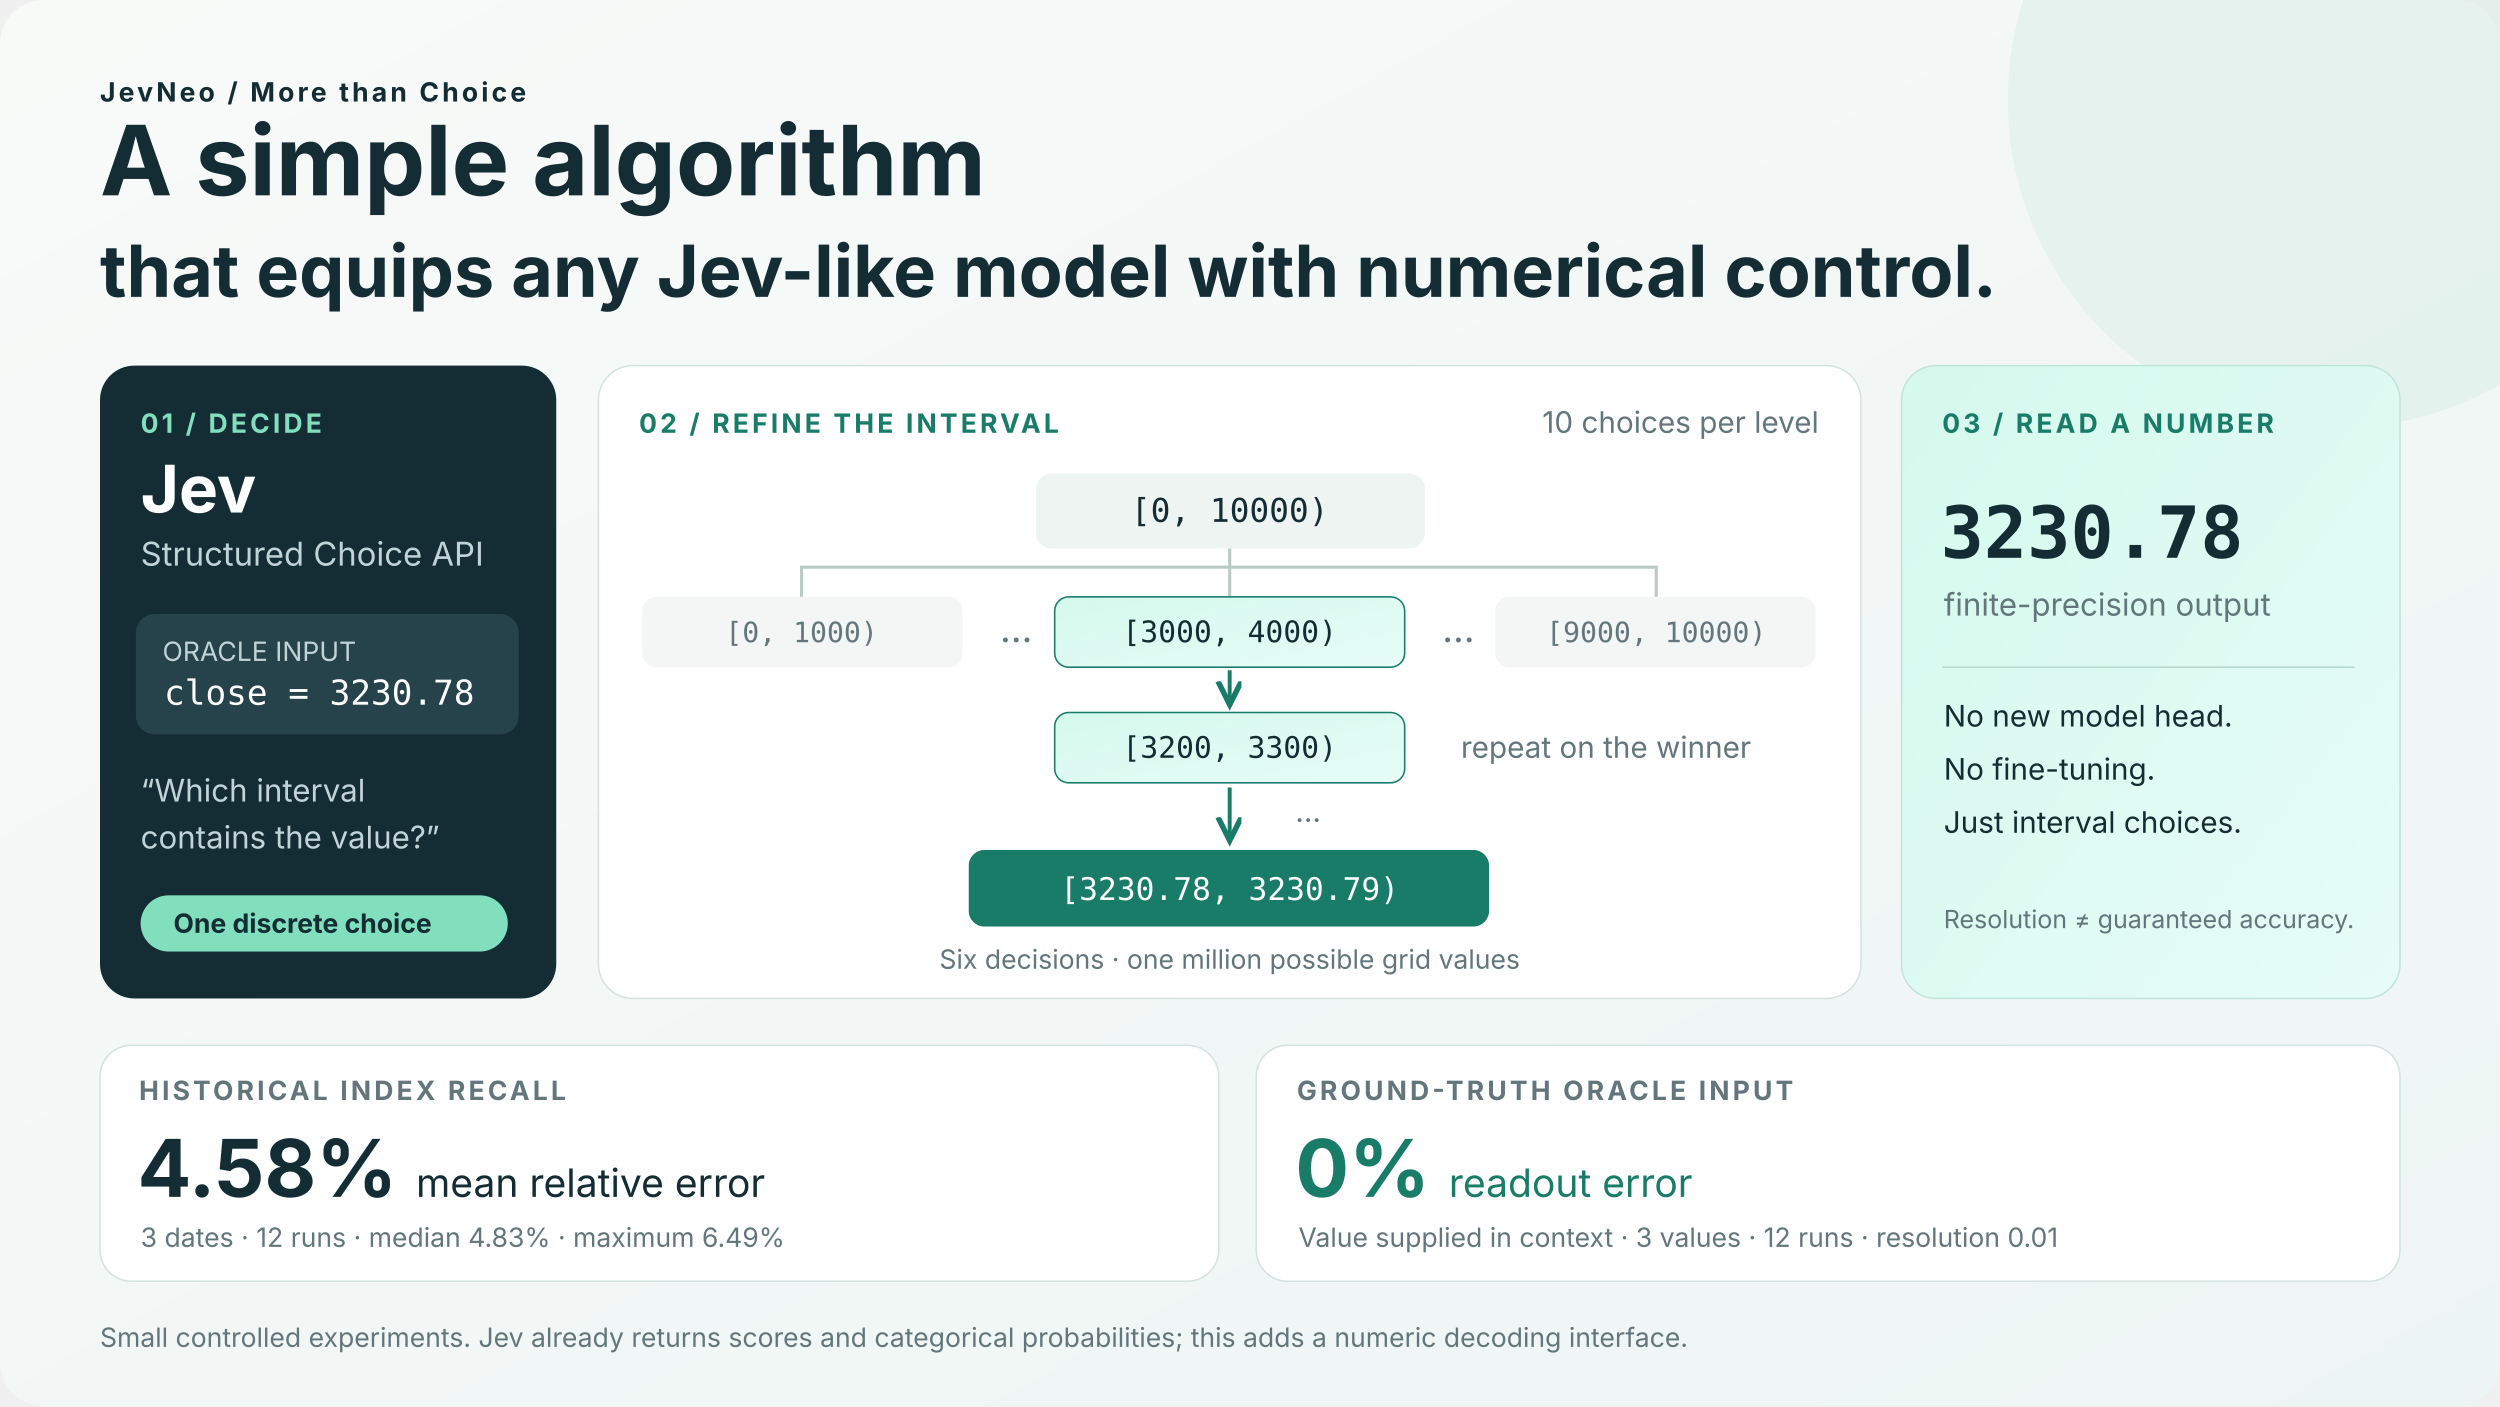
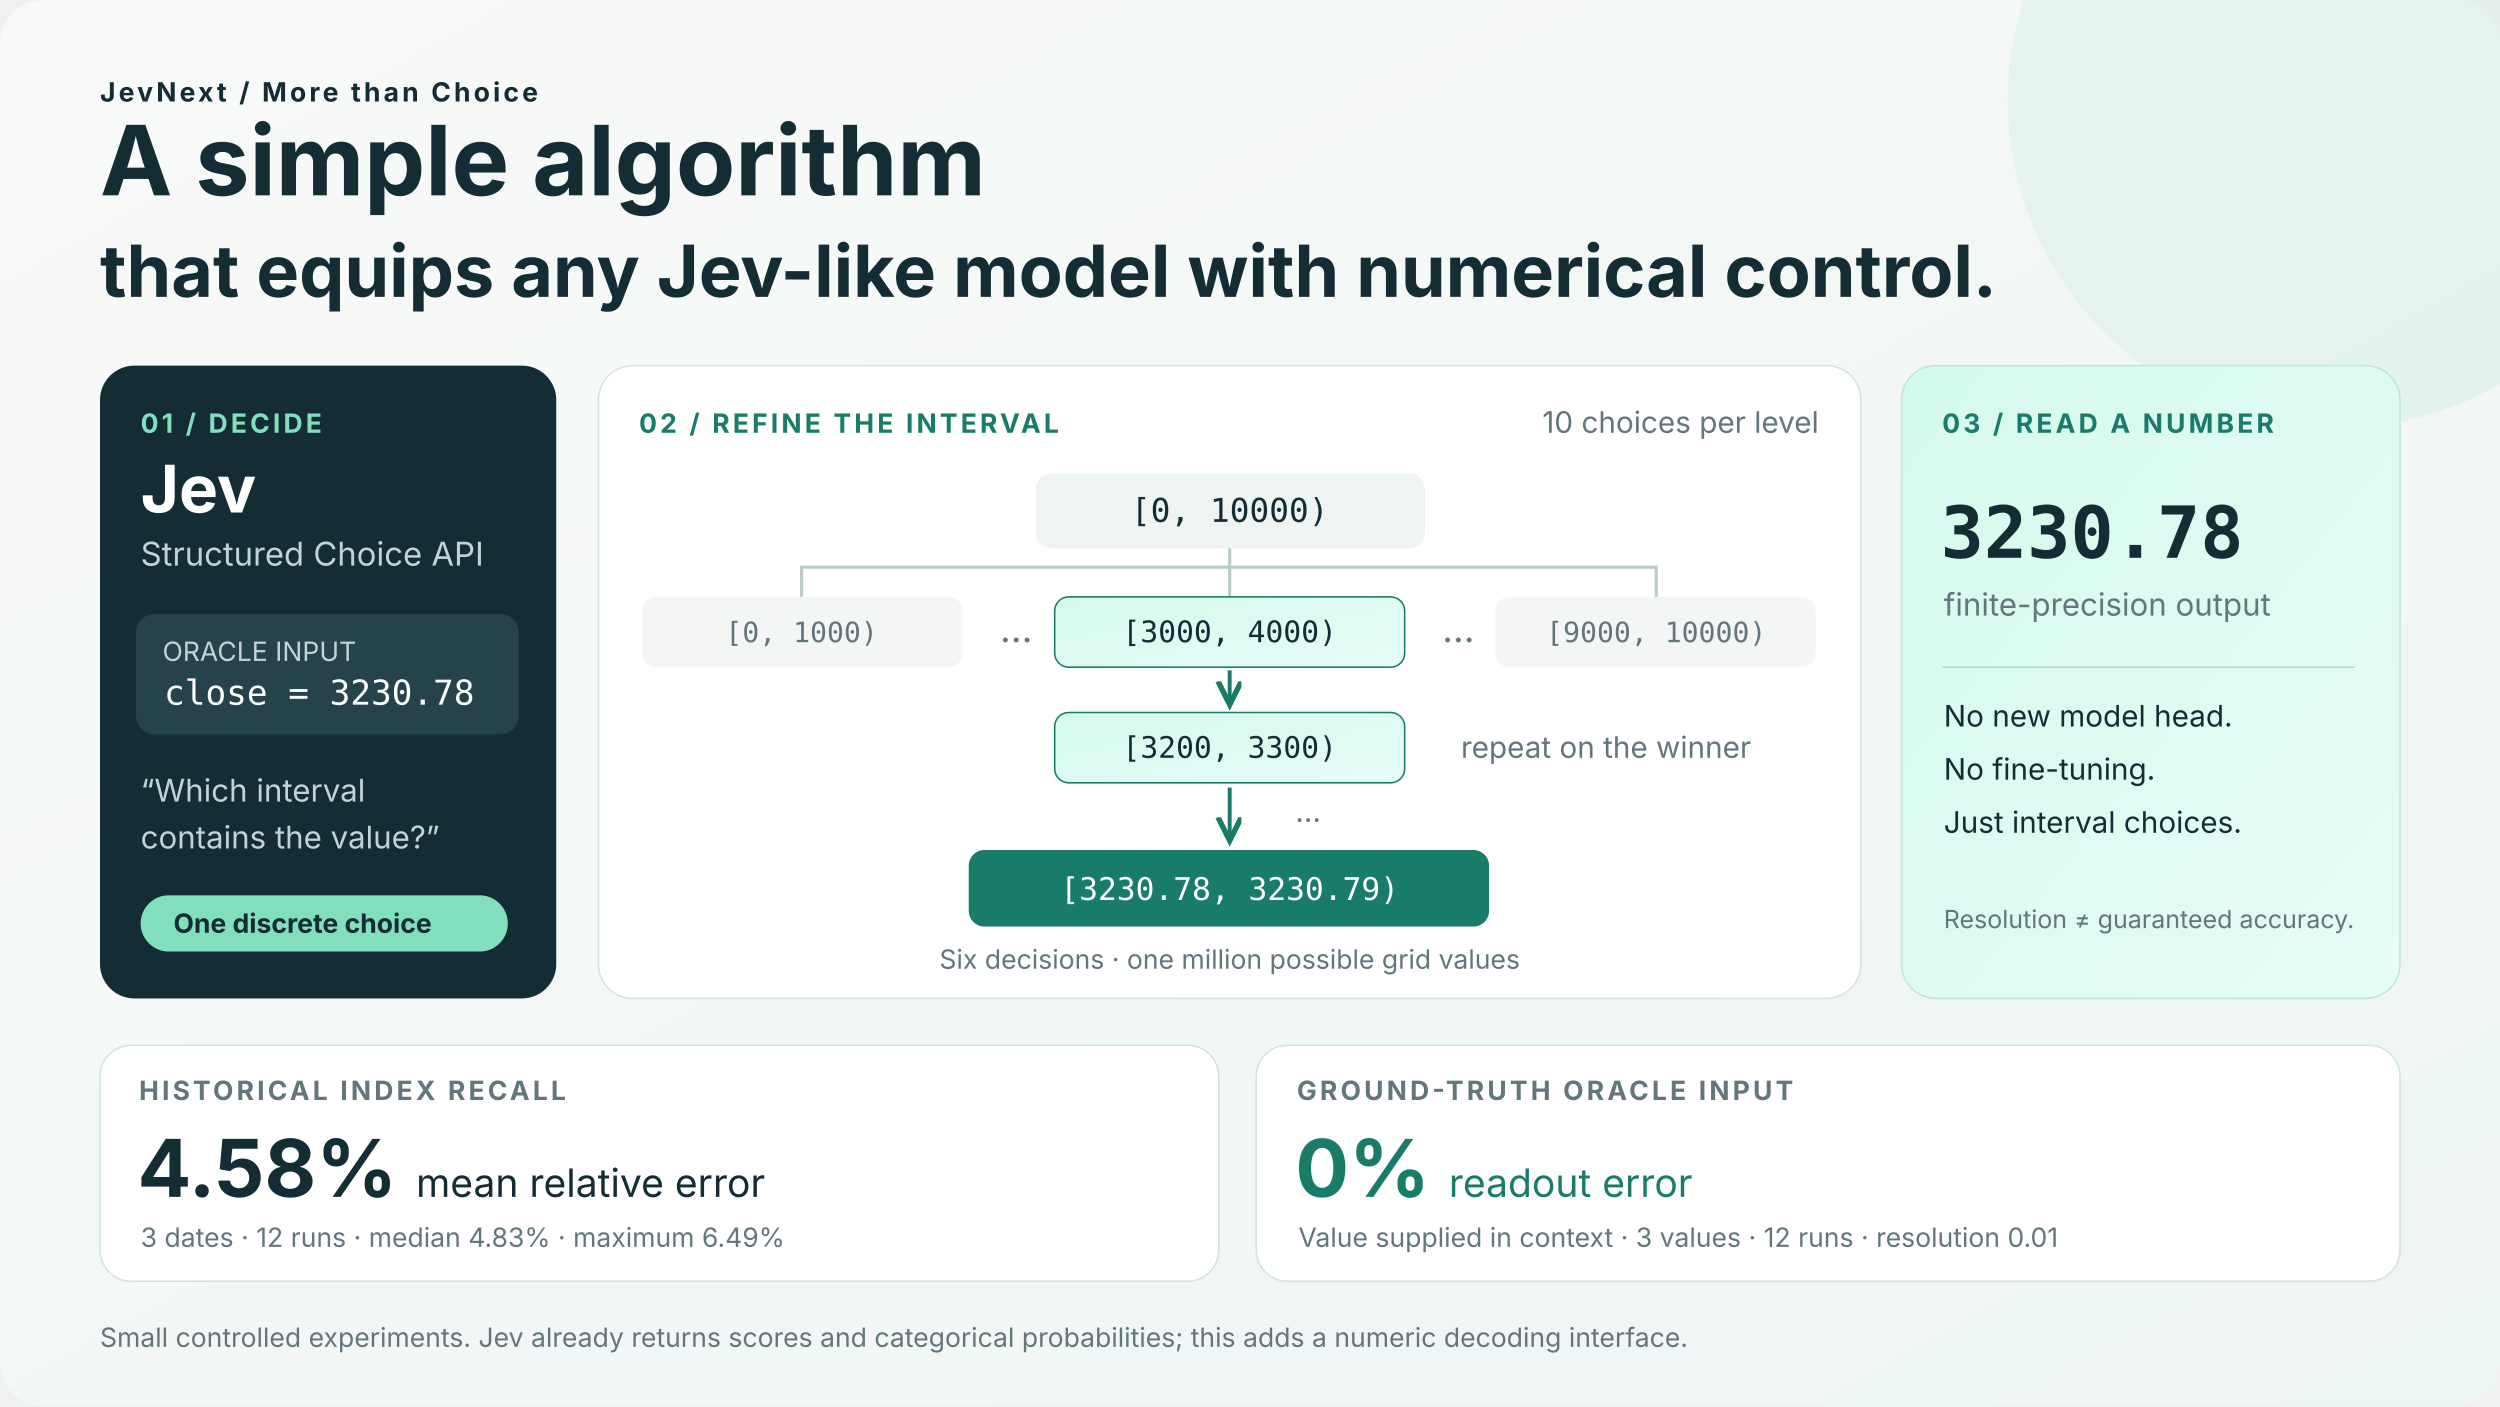
<svg xmlns="http://www.w3.org/2000/svg" width="1600" height="900" viewBox="0 0 1600 900" role="img" aria-labelledby="title desc">
  <defs>
    <linearGradient id="bg" x2="1" y2="1">
      <stop stop-color="#f8faf8" />
      <stop offset="1" stop-color="#edf5f4" />
    </linearGradient>
    <linearGradient id="mint" x2="1" y2="1">
      <stop stop-color="#d5f9ed" />
      <stop offset="1" stop-color="#e6fcf7" />
    </linearGradient>
    <marker id="arrow" markerWidth="8" markerHeight="8" refX="6" refY="3" orient="auto">
      <path d="M0 0 L6 3 L0 6" fill="none" stroke="#187c69" stroke-width="1.4" />
    </marker>
    <style>text{font-family:Inter,Arial,sans-serif;fill:#142d35}.mono{font-family:'DejaVu Sans Mono',monospace}.muted{fill:#62767c}.small{font-size:19px}.label{font-size:17px;font-weight:700;letter-spacing:2px}.line{stroke:#187c69;stroke-width:2.5;fill:none;marker-end:url(#arrow)}</style>
  </defs>
  <rect width="1600" height="900" rx="28" fill="url(#bg)" />
  <circle cx="1495" cy="64" r="210" fill="#dcefe9" opacity=".6" />
-   <text x="64" y="65" class="label" fill="#187c69">JevNeo / More than Choice</text>
+   <text x="64" y="65" class="label" fill="#187c69">JevNext / More than Choice</text>
  <text x="64" y="125" font-size="62" font-weight="750">A simple algorithm</text>
  <text x="64" y="190" font-size="46" font-weight="650">that equips any Jev-like model with numerical control.</text>
  <rect x="64" y="234" width="292" height="405" rx="22" fill="#142d35" />
  <text x="90" y="277" class="label" style="fill:#81dfbe">01 / DECIDE</text>
  <text x="90" y="328" font-size="42" font-weight="700" style="fill:white">Jev</text>
  <text x="90" y="362" font-size="21" style="fill:#c1d3d7">Structured Choice API</text>
  <rect x="87" y="393" width="245" height="77" rx="12" fill="#26434b" />
  <text x="104" y="423" font-size="17" style="fill:#c1d3d7">ORACLE INPUT</text>
  <text x="105" y="451" font-size="22" class="mono" style="fill:#fff">close = 3230.78</text>
  <text x="90" y="513" font-size="20" style="fill:#c1d3d7">“Which interval</text>
  <text x="90" y="543" font-size="20" style="fill:#c1d3d7">contains the value?”</text>
  <rect x="90" y="573" width="235" height="36" rx="18" fill="#81dfbe" />
  <text x="111" y="597" font-size="17" font-weight="700">One discrete choice</text>
  <rect x="383" y="234" width="808" height="405" rx="22" fill="white" stroke="#d4e3df" />
  <text x="409" y="277" class="label" style="fill:#187c69">02 / REFINE THE INTERVAL</text>
  <text x="1164" y="277" text-anchor="end" class="small muted">10 choices per level</text>
  <rect x="663" y="303" width="249" height="48" rx="10" fill="#eef4f2" />
  <text x="787" y="334" text-anchor="middle" class="mono" font-size="21">[0, 10000)</text>
  <path d="M787 351 V363 H513 V382 M787 363 V382 M787 363 H1060 V382" stroke="#b9cbc5" fill="none" stroke-width="2" />
  <rect x="411" y="382" width="205" height="45" rx="9" fill="#f3f6f5" />
  <text x="513" y="411" text-anchor="middle" class="mono muted" font-size="18">[0, 1000)</text>
  <rect x="675" y="382" width="224" height="45" rx="9" fill="url(#mint)" stroke="#187c69" />
  <text x="787" y="411" text-anchor="middle" class="mono" font-size="19">[3000, 4000)</text>
  <rect x="957" y="382" width="205" height="45" rx="9" fill="#f3f6f5" />
  <text x="1060" y="411" text-anchor="middle" class="mono muted" font-size="18">[9000, 10000)</text>
  <text x="640" y="411" class="muted" font-size="24">…</text>
  <text x="923" y="411" class="muted" font-size="24">…</text>
  <path d="M787 429 V451" class="line" />
  <rect x="675" y="456" width="224" height="45" rx="9" fill="url(#mint)" stroke="#187c69" />
  <text x="787" y="485" text-anchor="middle" class="mono" font-size="19">[3200, 3300)</text>
  <text x="935" y="485" class="small muted">repeat on the winner</text>
  <path d="M787 504 V538" class="line" />
  <text x="829" y="526" class="small muted">…</text>
  <rect x="620" y="544" width="333" height="49" rx="10" fill="#187c69" />
  <text x="787" y="576" text-anchor="middle" class="mono" font-size="20" style="fill:white">[3230.78, 3230.79)</text>
  <text x="787" y="620" text-anchor="middle" font-size="17" class="muted">Six decisions · one million possible grid values</text>
  <rect x="1217" y="234" width="319" height="405" rx="22" fill="url(#mint)" stroke="#c0e5d9" />
  <text x="1243" y="277" class="label" style="fill:#187c69">03 / READ A NUMBER</text>
  <text x="1242" y="357" class="mono" font-size="46" font-weight="700">3230.78</text>
  <text x="1244" y="394" font-size="20" class="muted">finite-precision output</text>
  <path d="M1243 427 H1507" stroke="#b6d9cc" />
  <text x="1244" y="465" class="small">No new model head.</text>
  <text x="1244" y="499" class="small">No fine-tuning.</text>
  <text x="1244" y="533" class="small">Just interval choices.</text>
  <text x="1244" y="594" font-size="16" class="muted">Resolution ≠ guaranteed accuracy.</text>
  <rect x="64" y="669" width="716" height="151" rx="20" fill="white" stroke="#d4e3df" />
  <text x="89" y="704" class="label muted">HISTORICAL INDEX RECALL</text>
  <text x="88" y="766" font-size="51" font-weight="700">4.58% <tspan font-size="25" font-weight="400">mean relative error</tspan>
  </text>
  <text x="90" y="798" font-size="17" class="muted">3 dates · 12 runs · median 4.83% · maximum 6.49%</text>
  <rect x="804" y="669" width="732" height="151" rx="20" fill="white" stroke="#d4e3df" />
  <text x="830" y="704" class="label muted">GROUND-TRUTH ORACLE INPUT</text>
  <text x="829" y="766" font-size="51" font-weight="700" style="fill:#187c69">0% <tspan font-size="25" font-weight="400">readout error</tspan>
  </text>
  <text x="831" y="798" font-size="17" class="muted">Value supplied in context · 3 values · 12 runs · resolution 0.01</text>
  <text x="64" y="862" font-size="17" class="muted">Small controlled experiments. Jev already returns scores and categorical probabilities; this adds a numeric decoding interface.</text>
</svg>
